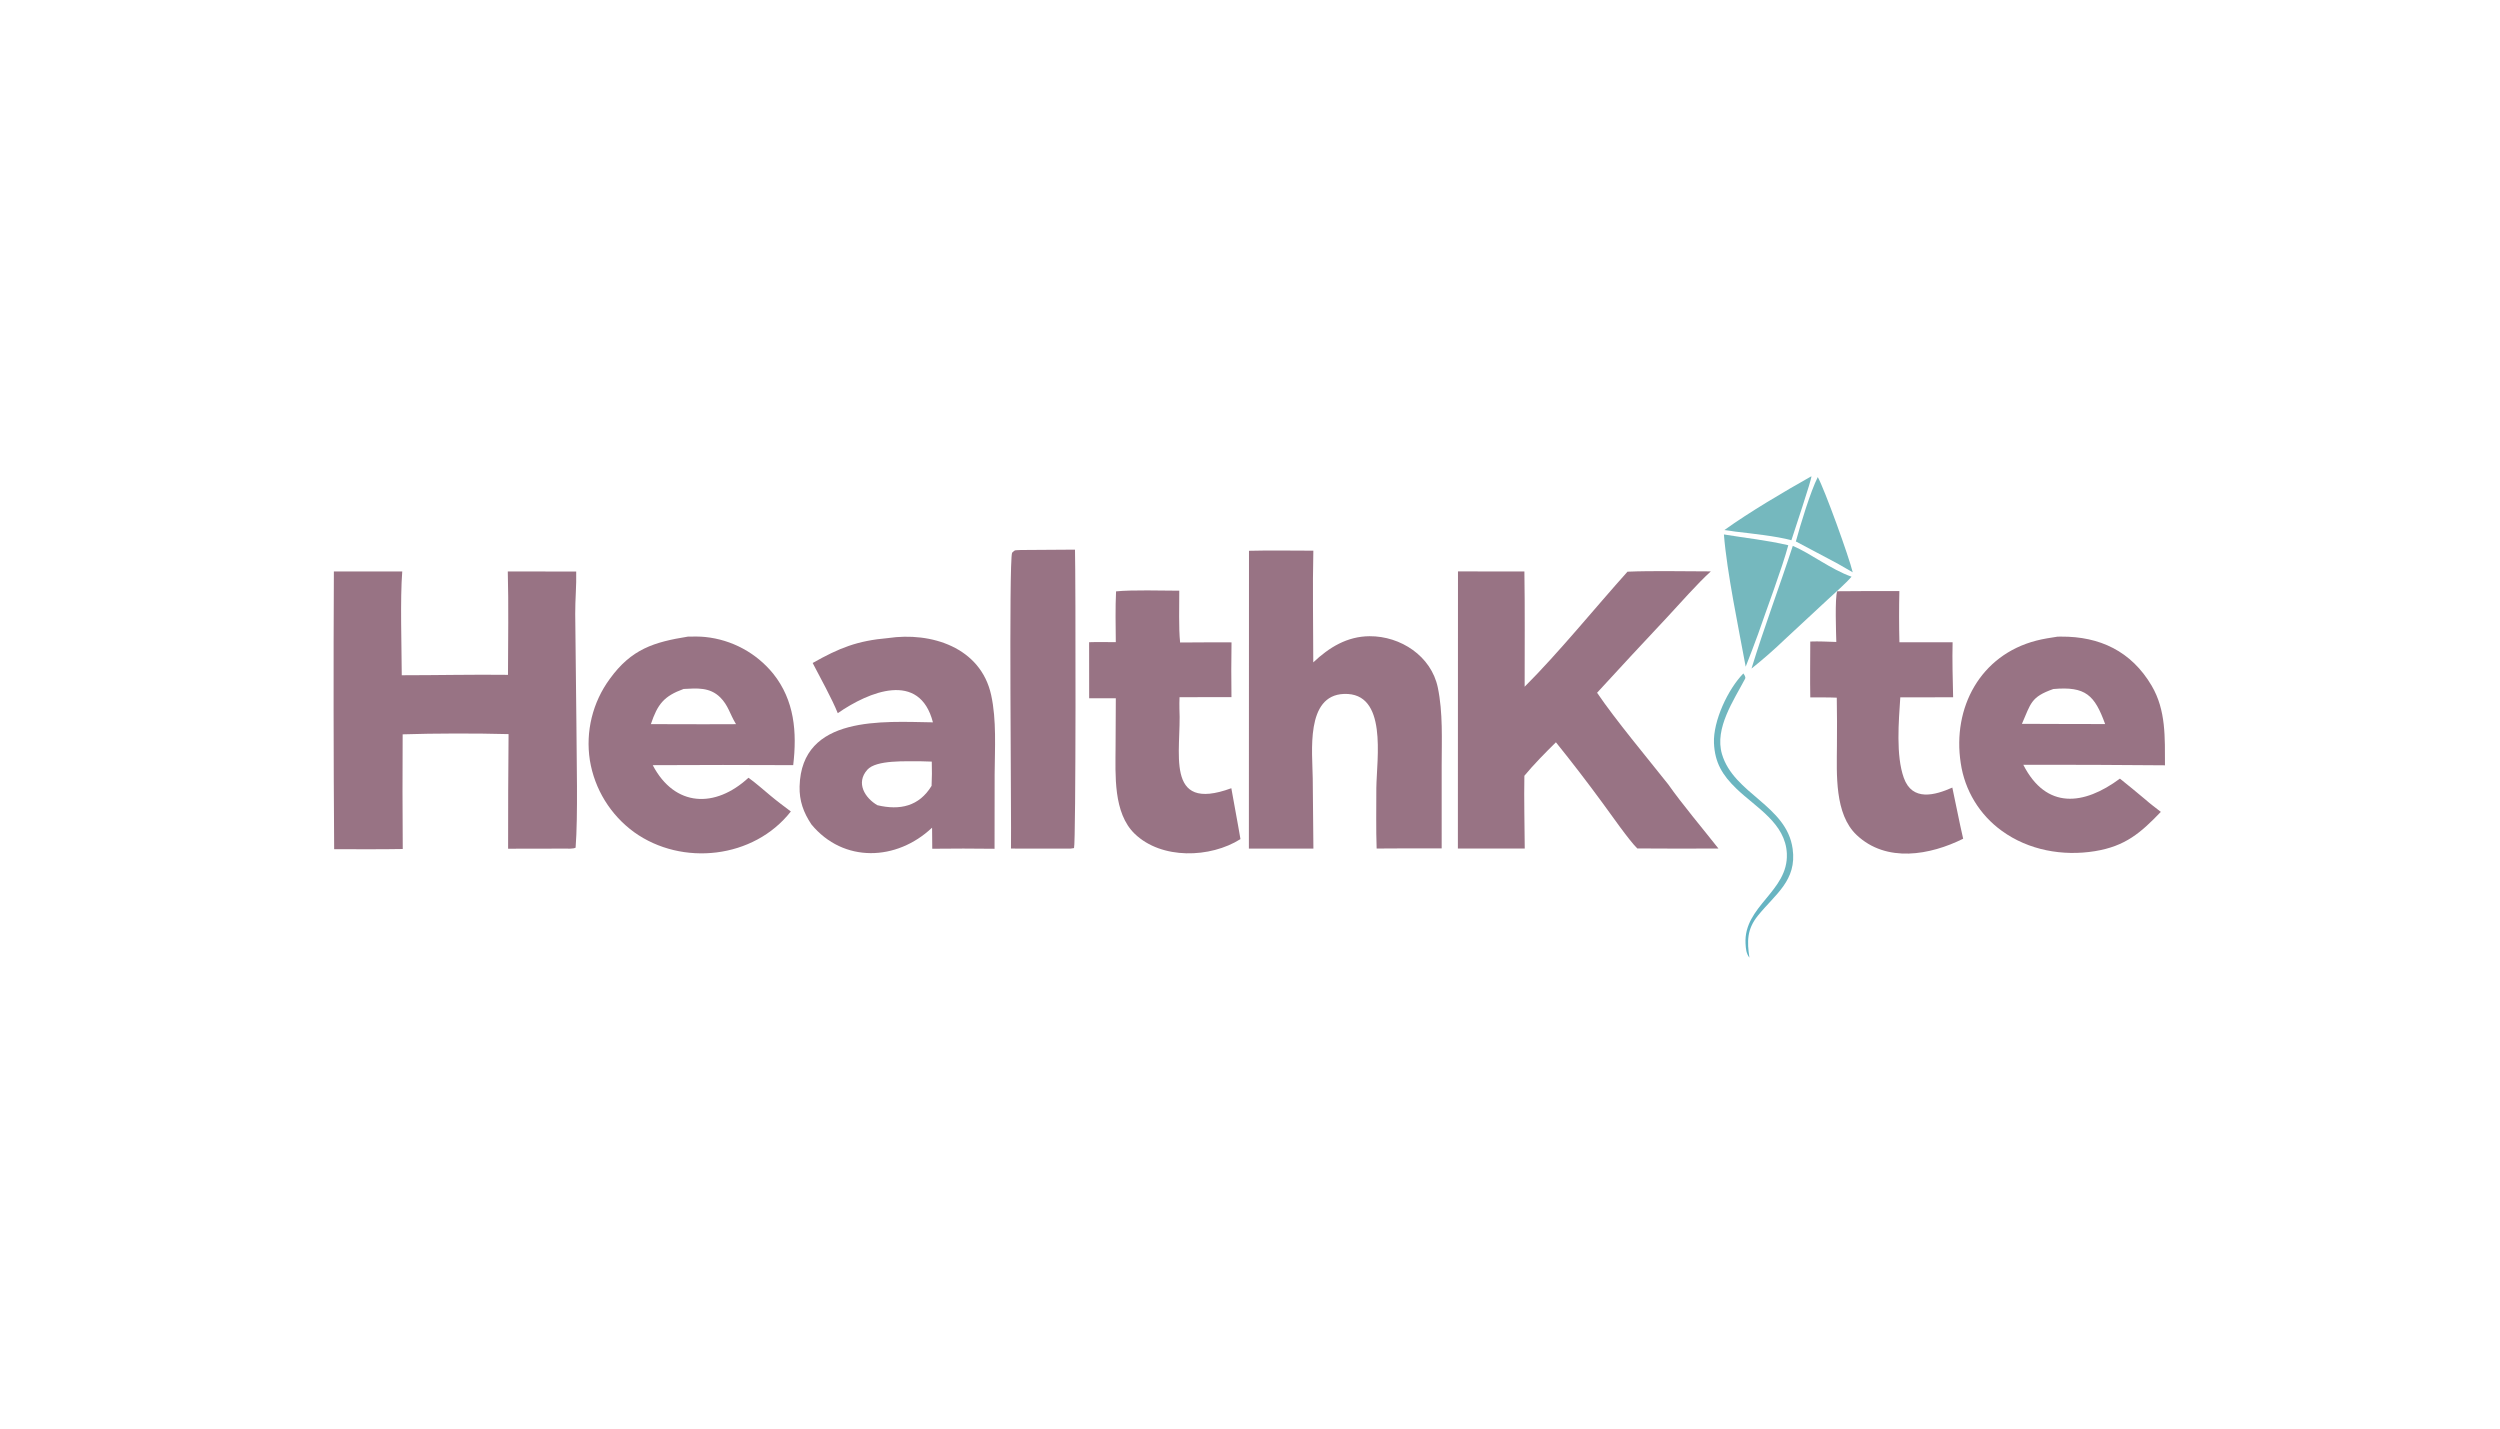
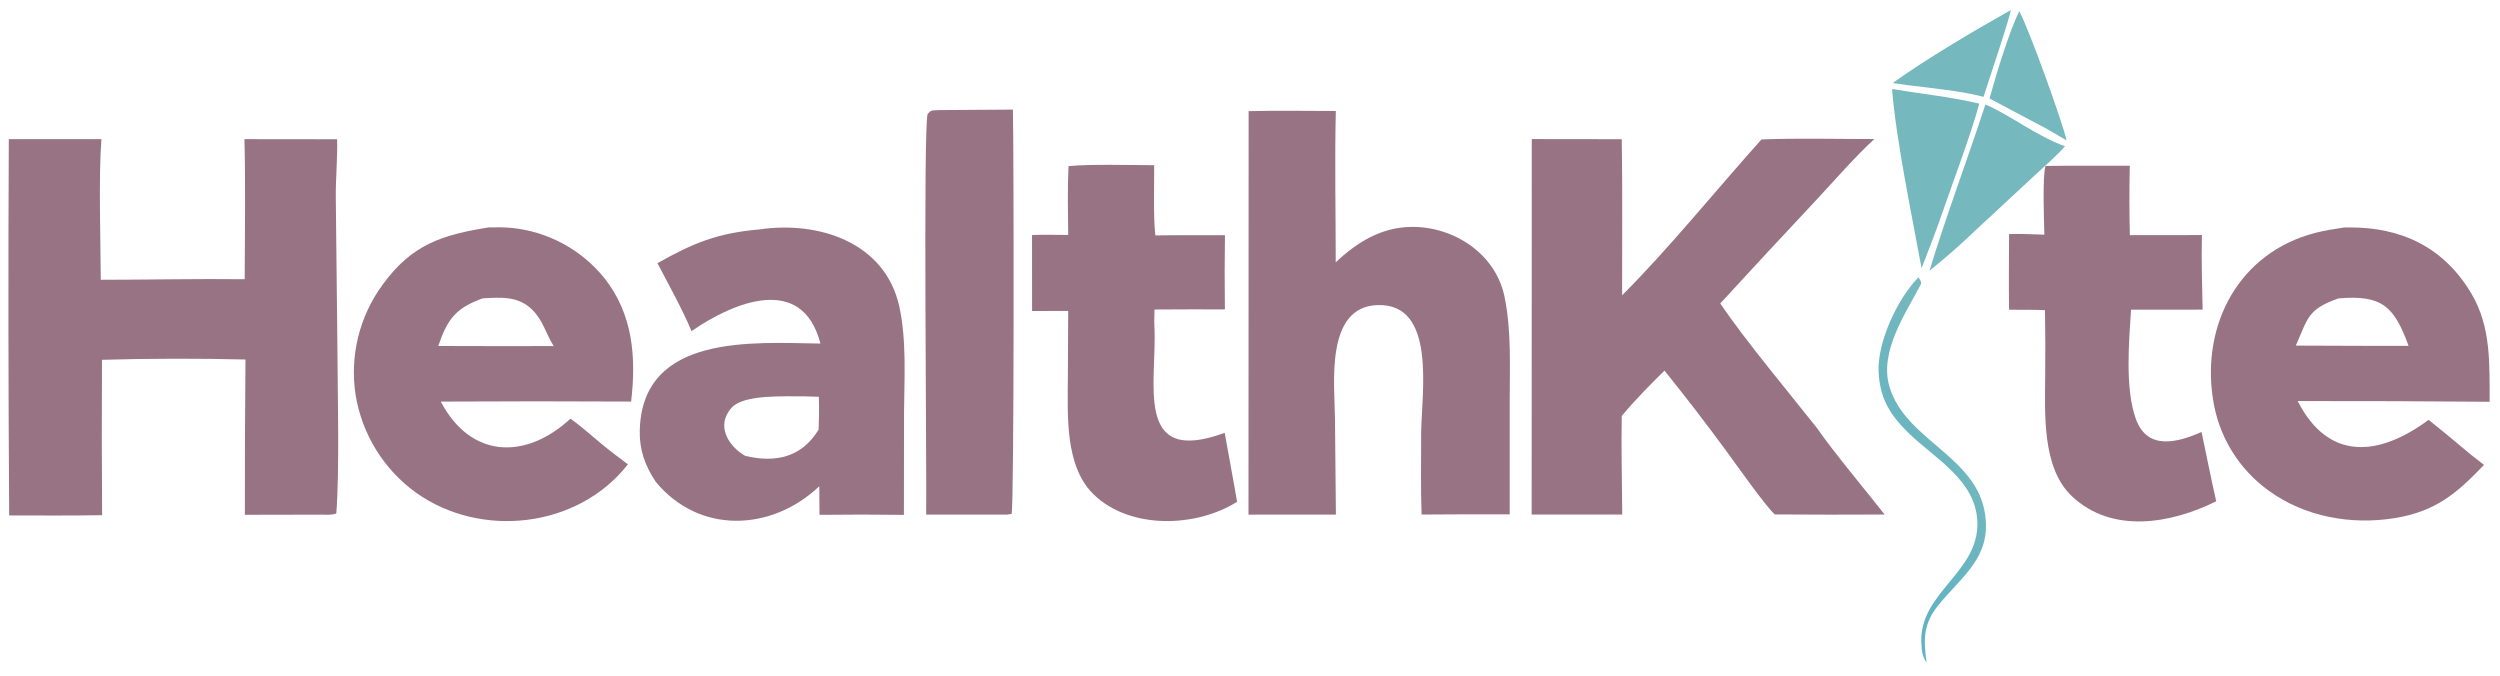
- <svg xmlns="http://www.w3.org/2000/svg" width="1344" height="768" viewBox="0 0 1344 768">
+ <svg xmlns="http://www.w3.org/2000/svg" width="992" height="268" viewBox="176 252 992 268">
  <path fill="#987384" d="M179.489 307.209L216.251 307.207C215.074 322.122 215.929 347.521 215.986 363.014C234.681 363.02 254.553 362.565 273.093 362.798C273.134 344.663 273.47 325.242 272.987 307.216L309.767 307.257C309.963 314.749 309.195 322.511 309.24 330.014L309.874 388.77C309.941 407.225 310.775 438.657 309.447 455.704C308.147 456.444 305.074 456.212 303.408 456.213L273.158 456.27C273.135 435.733 273.217 415.196 273.406 394.659C255.918 394.191 233.92 394.222 216.469 394.78C216.346 415.328 216.363 435.876 216.518 456.424C204.422 456.663 191.784 456.504 179.644 456.532C179.298 406.759 179.247 356.983 179.489 307.209Z" />
  <path fill="#987384" d="M874.938 307.339C888.807 306.752 905.648 307.19 919.742 307.179C912.596 313.646 903.076 324.514 896.322 331.767C883.665 345.244 871.087 358.795 858.589 372.42C868.56 387.115 885.432 407.272 896.89 421.741C903.938 431.846 915.934 446.116 923.829 456.162C909.29 456.245 894.751 456.232 880.213 456.124C875.833 451.858 865.934 437.672 861.58 431.748C853.462 420.657 845.088 409.756 836.464 399.054C831.05 404.355 824.26 411.27 819.504 417.054C819.26 429.642 819.63 443.482 819.702 456.17L783.758 456.177L783.81 307.19L819.514 307.232C819.841 327.678 819.626 348.706 819.651 369.183C838.112 350.739 857.249 327.062 874.938 307.339Z" />
  <path fill="#987384" d="M671.456 296.105C682.6 295.804 694.827 296.049 706.055 296.044C705.589 315.425 706.015 336.576 706.016 356.098C714.538 348.023 724.26 342.087 736.301 342.029C752.98 341.948 769.418 352.713 772.953 369.551C775.791 383.067 775.05 397.754 775.045 411.499L775.047 456.091C763.392 456.056 751.736 456.083 740.08 456.174C739.705 445.776 739.928 434.154 739.917 423.662C740.132 407.604 746.051 372.233 722.54 373.059C701.725 373.79 705.573 404.416 705.727 418.37L706.085 456.192L671.399 456.208L671.456 296.105Z" />
  <path fill="#987384" d="M477.378 343.033C500.568 339.595 527.207 347.984 532.842 373.619C535.808 387.116 534.809 402.383 534.716 416.244L534.67 456.3C523.508 456.155 512.344 456.15 501.181 456.285L501.084 444.951C482.086 462.938 453.456 464.055 436.221 443.212C431.954 436.813 429.667 430.525 429.861 422.778C430.826 384.27 475.012 387.962 501.543 388.331C494.382 360.515 467.17 371.791 450.381 383.397C447.251 375.584 440.9 364.201 436.887 356.423C451.272 348.31 460.785 344.48 477.378 343.033ZM471.694 432.887C483.748 435.744 494.104 433.52 500.822 422.466C501.024 417.803 501.061 414.099 500.923 409.436L494.943 409.26C487.358 409.363 471.077 408.381 466.258 413.824C459.912 420.991 465.088 429.078 471.694 432.887Z" />
  <path fill="#987384" d="M1106.16 342.264L1108.03 342.244C1128.79 342.109 1145.78 350.057 1156.73 368.636C1164.54 381.906 1163.82 396.596 1163.89 411.429C1138.5 411.204 1113.11 411.108 1087.72 411.141C1100.05 435.32 1120.23 433.007 1139.67 418.587C1144.31 422.306 1148.91 426.082 1153.47 429.914C1155.89 432.074 1159.07 434.433 1161.66 436.467C1150.82 447.771 1142.56 454.922 1126.23 457.584C1108.96 460.398 1090.54 457.09 1076.25 446.715C1064.22 438.067 1056.22 424.895 1054.09 410.228C1049.53 380.497 1064.56 352.164 1094.78 344.385C1098.56 343.411 1102.31 342.857 1106.16 342.264ZM1086.99 389.135L1114.15 389.231L1131.72 389.248C1126.08 373.71 1121.27 368.873 1103.86 370.42C1091.71 374.705 1091.84 378.084 1086.99 389.135Z" />
  <path fill="#987384" d="M369.863 342.239C372.857 342.191 376.125 342.134 379.094 342.442C393.419 343.899 406.576 350.994 415.666 362.164C427.165 376.557 428.509 393.691 426.43 411.344C401.255 411.209 376.08 411.213 350.905 411.356C362.786 433.965 384.512 434.595 402.374 418.122C405.678 420.401 411.055 425.124 414.32 427.836C417.822 430.773 421.507 433.493 425.155 436.248C405.235 461.68 366.626 465.819 340.941 447.401C328.204 438.158 319.637 424.253 317.108 408.718C314.723 393.29 318.58 377.547 327.827 364.97C339.457 348.888 351.581 345.186 369.863 342.239ZM349.908 389.292L378.328 389.356L395.702 389.309L395.409 388.831C392.461 383.977 391.447 379.106 387.191 374.904C381.587 369.372 374.747 369.988 367.507 370.386C356.926 374.231 353.533 378.535 349.908 389.292Z" />
  <path fill="#987384" d="M599.99 317.924C608.355 317.044 624.982 317.535 633.976 317.559C634.015 325.874 633.594 337.479 634.432 345.411C643.568 345.279 652.914 345.358 662.068 345.337C661.91 355.145 661.9 364.955 662.036 374.764C652.729 374.733 643.422 374.749 634.115 374.814C634.1 376.737 633.948 379.147 634.055 381.048C635.321 403.524 625.396 437.186 661.961 423.747L665.569 443.671L666.868 451.105C650.713 461.322 624.486 462.206 610.016 448.243C598.407 437.04 599.681 416.559 599.733 401.58L599.863 375.375L585.532 375.404L585.509 345.25C590.067 345.082 595.244 345.208 599.855 345.227C599.771 336.178 599.562 326.951 599.99 317.924Z" />
  <path fill="#987384" d="M987.675 317.857C998.724 317.679 1010.03 317.786 1021.1 317.771C1020.89 326.945 1020.9 336.123 1021.13 345.297L1049.72 345.285C1049.47 355.057 1049.8 365.07 1050 374.86L1021.6 374.884C1020.76 387.754 1019.17 406.167 1023.5 418.22C1028.07 430.946 1040.23 427.549 1049.57 423.402L1053.77 443.568L1055.4 450.902C1037.69 459.714 1014.19 464.03 998.147 448.919C986.182 437.647 987.454 416.082 987.535 400.847C987.625 392.253 987.596 383.658 987.449 375.066C982.945 374.872 977.77 374.947 973.209 374.908C973.02 365.074 973.188 354.76 973.205 344.888C977.788 344.713 982.603 344.966 987.202 345.116C987.076 340.236 986.391 321.461 987.675 317.857Z" />
  <path fill="#987384" d="M548.799 295.684L577.916 295.485C578.301 309.695 578.443 453.339 577.392 455.932L575.695 456.191L543.505 456.19C543.792 440.625 542.254 301.97 544.107 297.142C545.869 295.376 545.636 295.928 548.799 295.684Z" />
  <path fill="#75B8BE" d="M926.777 287.316C938.814 289.322 949.126 290.29 961.384 293.111C958.113 305.346 949.546 328.044 945.175 340.794C943.109 346.625 940.707 352.623 938.481 358.419C934.689 337.767 928.346 307.505 926.777 287.316Z" />
  <path fill="#75B8BE" d="M963.806 293.464C973.332 297.452 984.281 306.132 995.384 310.024C992.291 313.662 986.277 318.891 982.548 322.353L959.654 343.608C953.886 349.156 947.864 354.433 941.607 359.423C948.43 337.114 956.596 315.578 963.806 293.464Z" />
  <path fill="#75B8BE" d="M977.244 256.47C980.942 263.128 994.134 299.644 996.021 307.679L987.924 303.003L965.449 291.086C967.9 282.123 973.294 264.273 977.244 256.47Z" />
  <path fill="#75B8BE" d="M973.797 256.039C974.262 256.975 964.083 287.038 963.056 290.436C954.952 288.194 941.413 286.823 932.829 285.783C930.955 285.452 928.928 285.214 927.032 284.954C940.366 275.352 959.441 264.11 973.797 256.039Z" />
  <defs>
    <linearGradient id="gradient_0" gradientUnits="userSpaceOnUse" x1="910.617" y1="447.353" x2="964.945" y2="419.108">
      <stop offset="0" stop-color="#5AB0C2" stop-opacity="0.965" />
      <stop offset="1" stop-color="#76B8BD" />
    </linearGradient>
  </defs>
  <path fill="url(#gradient_0)" d="M937.231 362.044C937.766 362.892 938.661 363.939 938.138 364.949C932.079 376.48 921.663 391.51 925.719 405.372C931.99 426.8 960.504 432.923 963.729 456.321C966.075 473.339 954.472 480.604 945.044 492.256C939.085 499.621 939.188 506.142 940.494 514.857C938.772 512.616 938.57 510.182 938.407 507.396C937.226 487.138 961.435 479.241 960.614 459.001C959.946 442.572 944.072 434.205 933.481 423.978C926.011 416.763 921.875 410.033 921.43 399.479C920.929 387.587 928.975 370.47 937.231 362.044Z" />
</svg>
